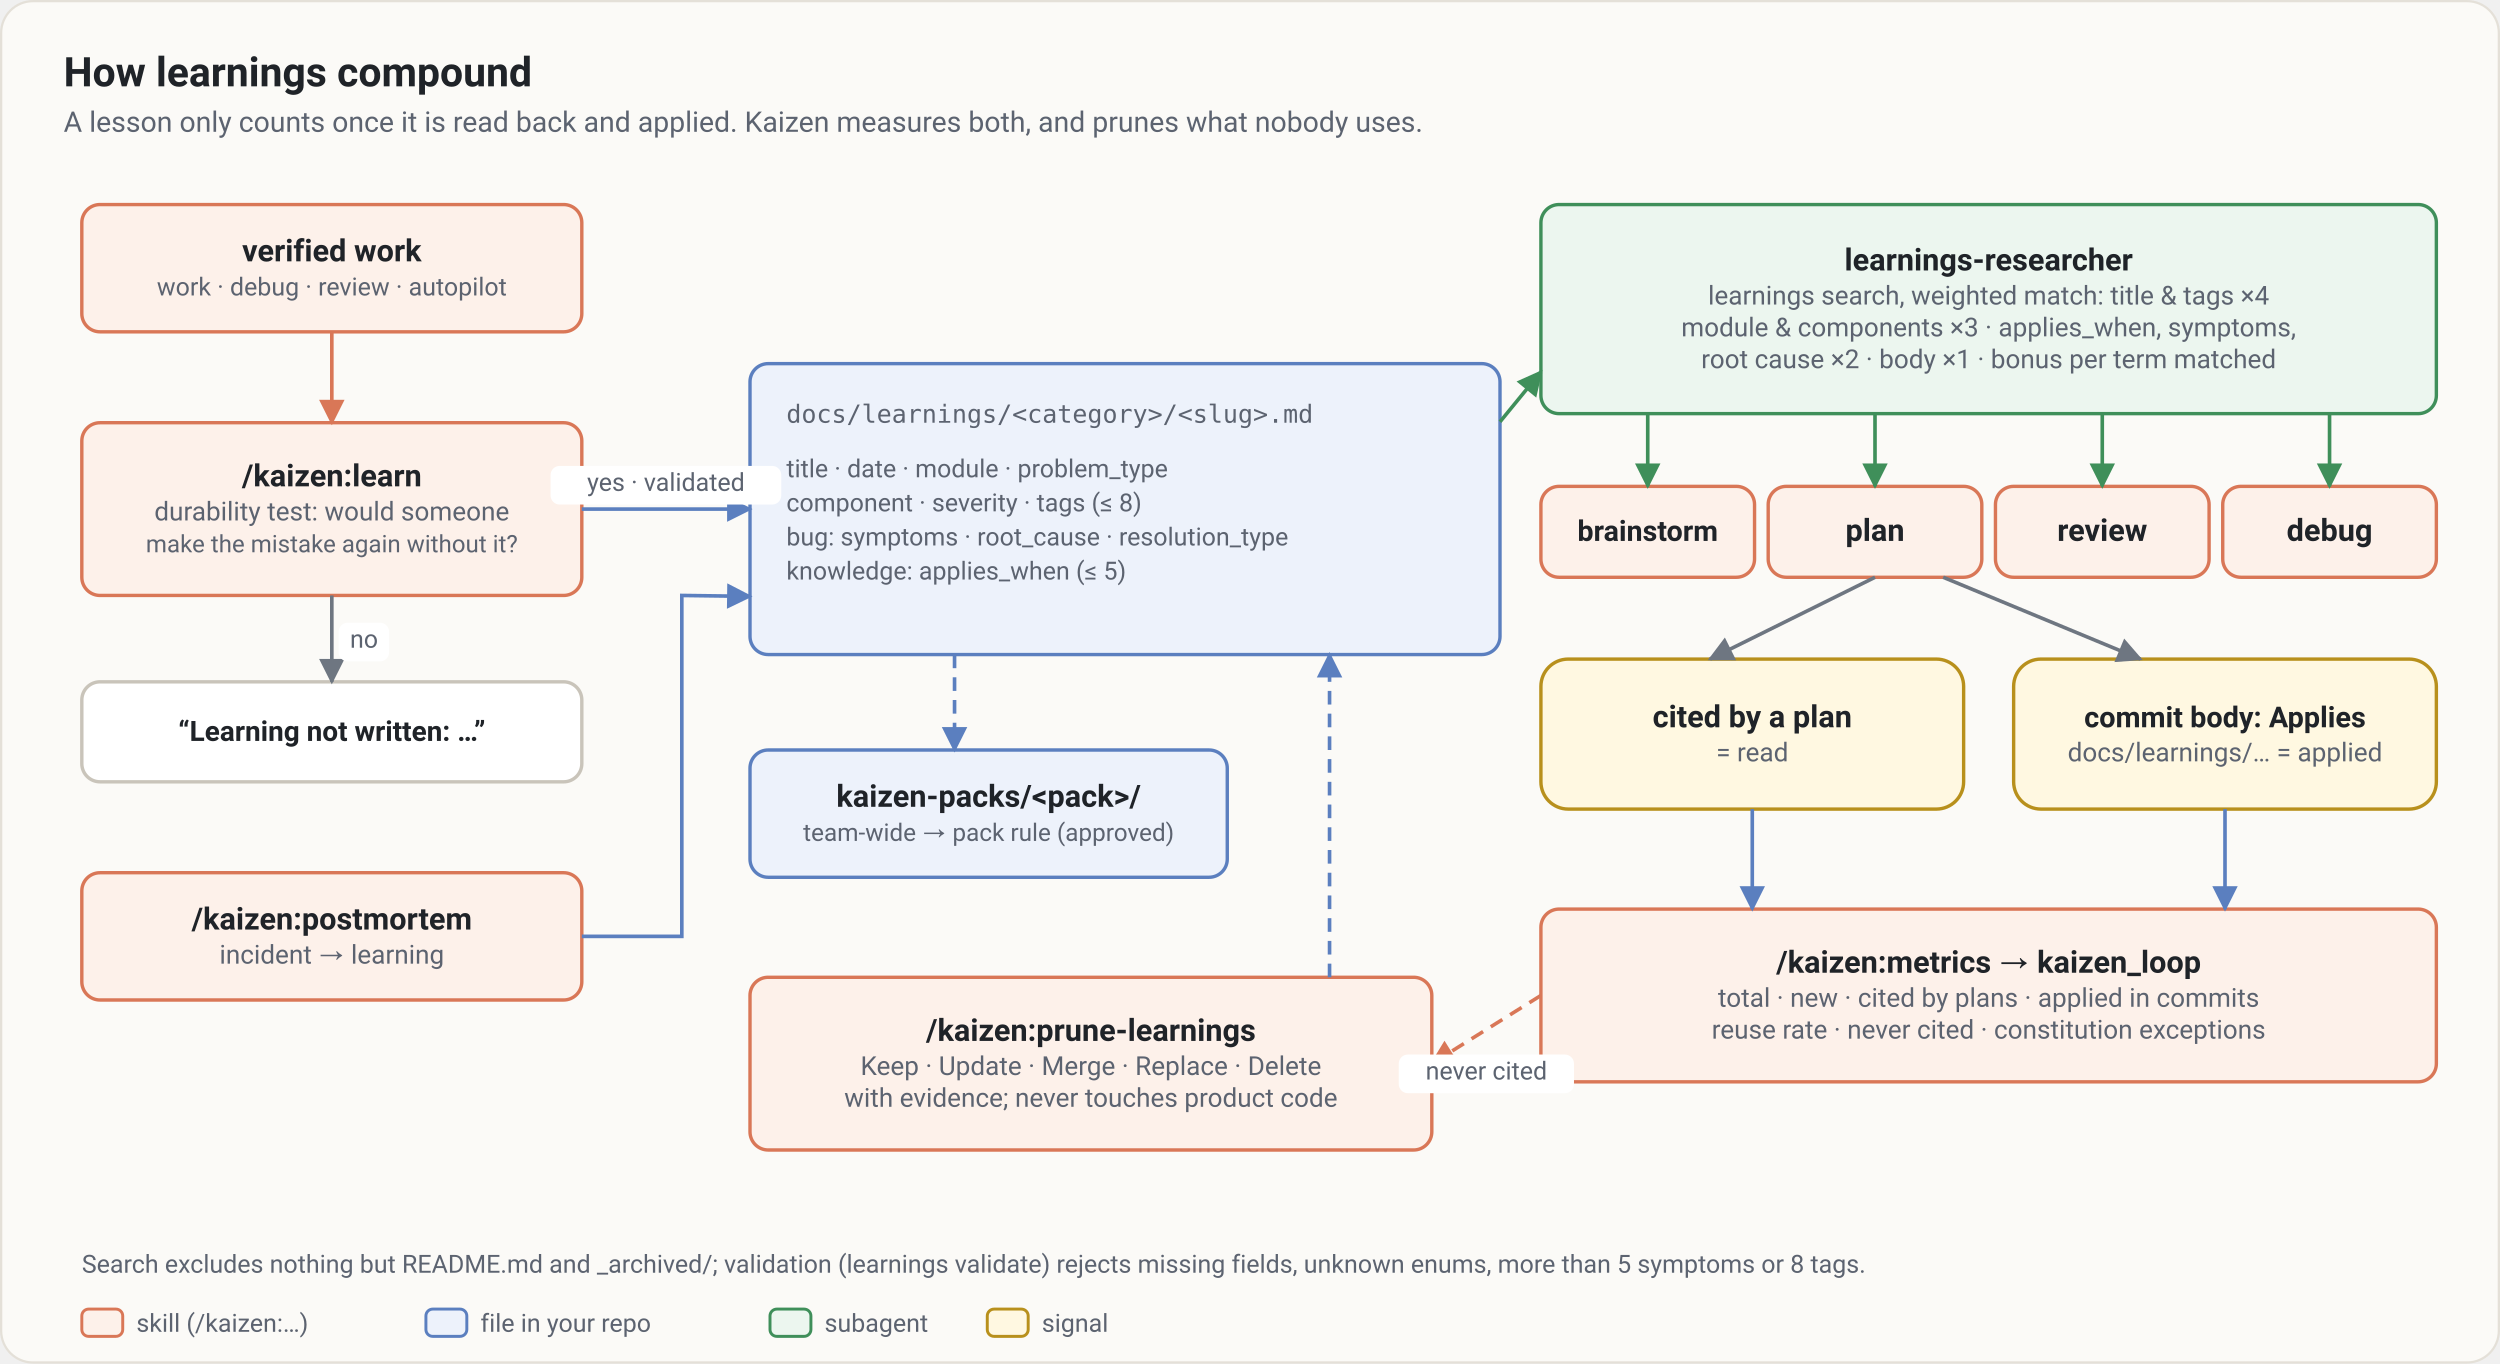
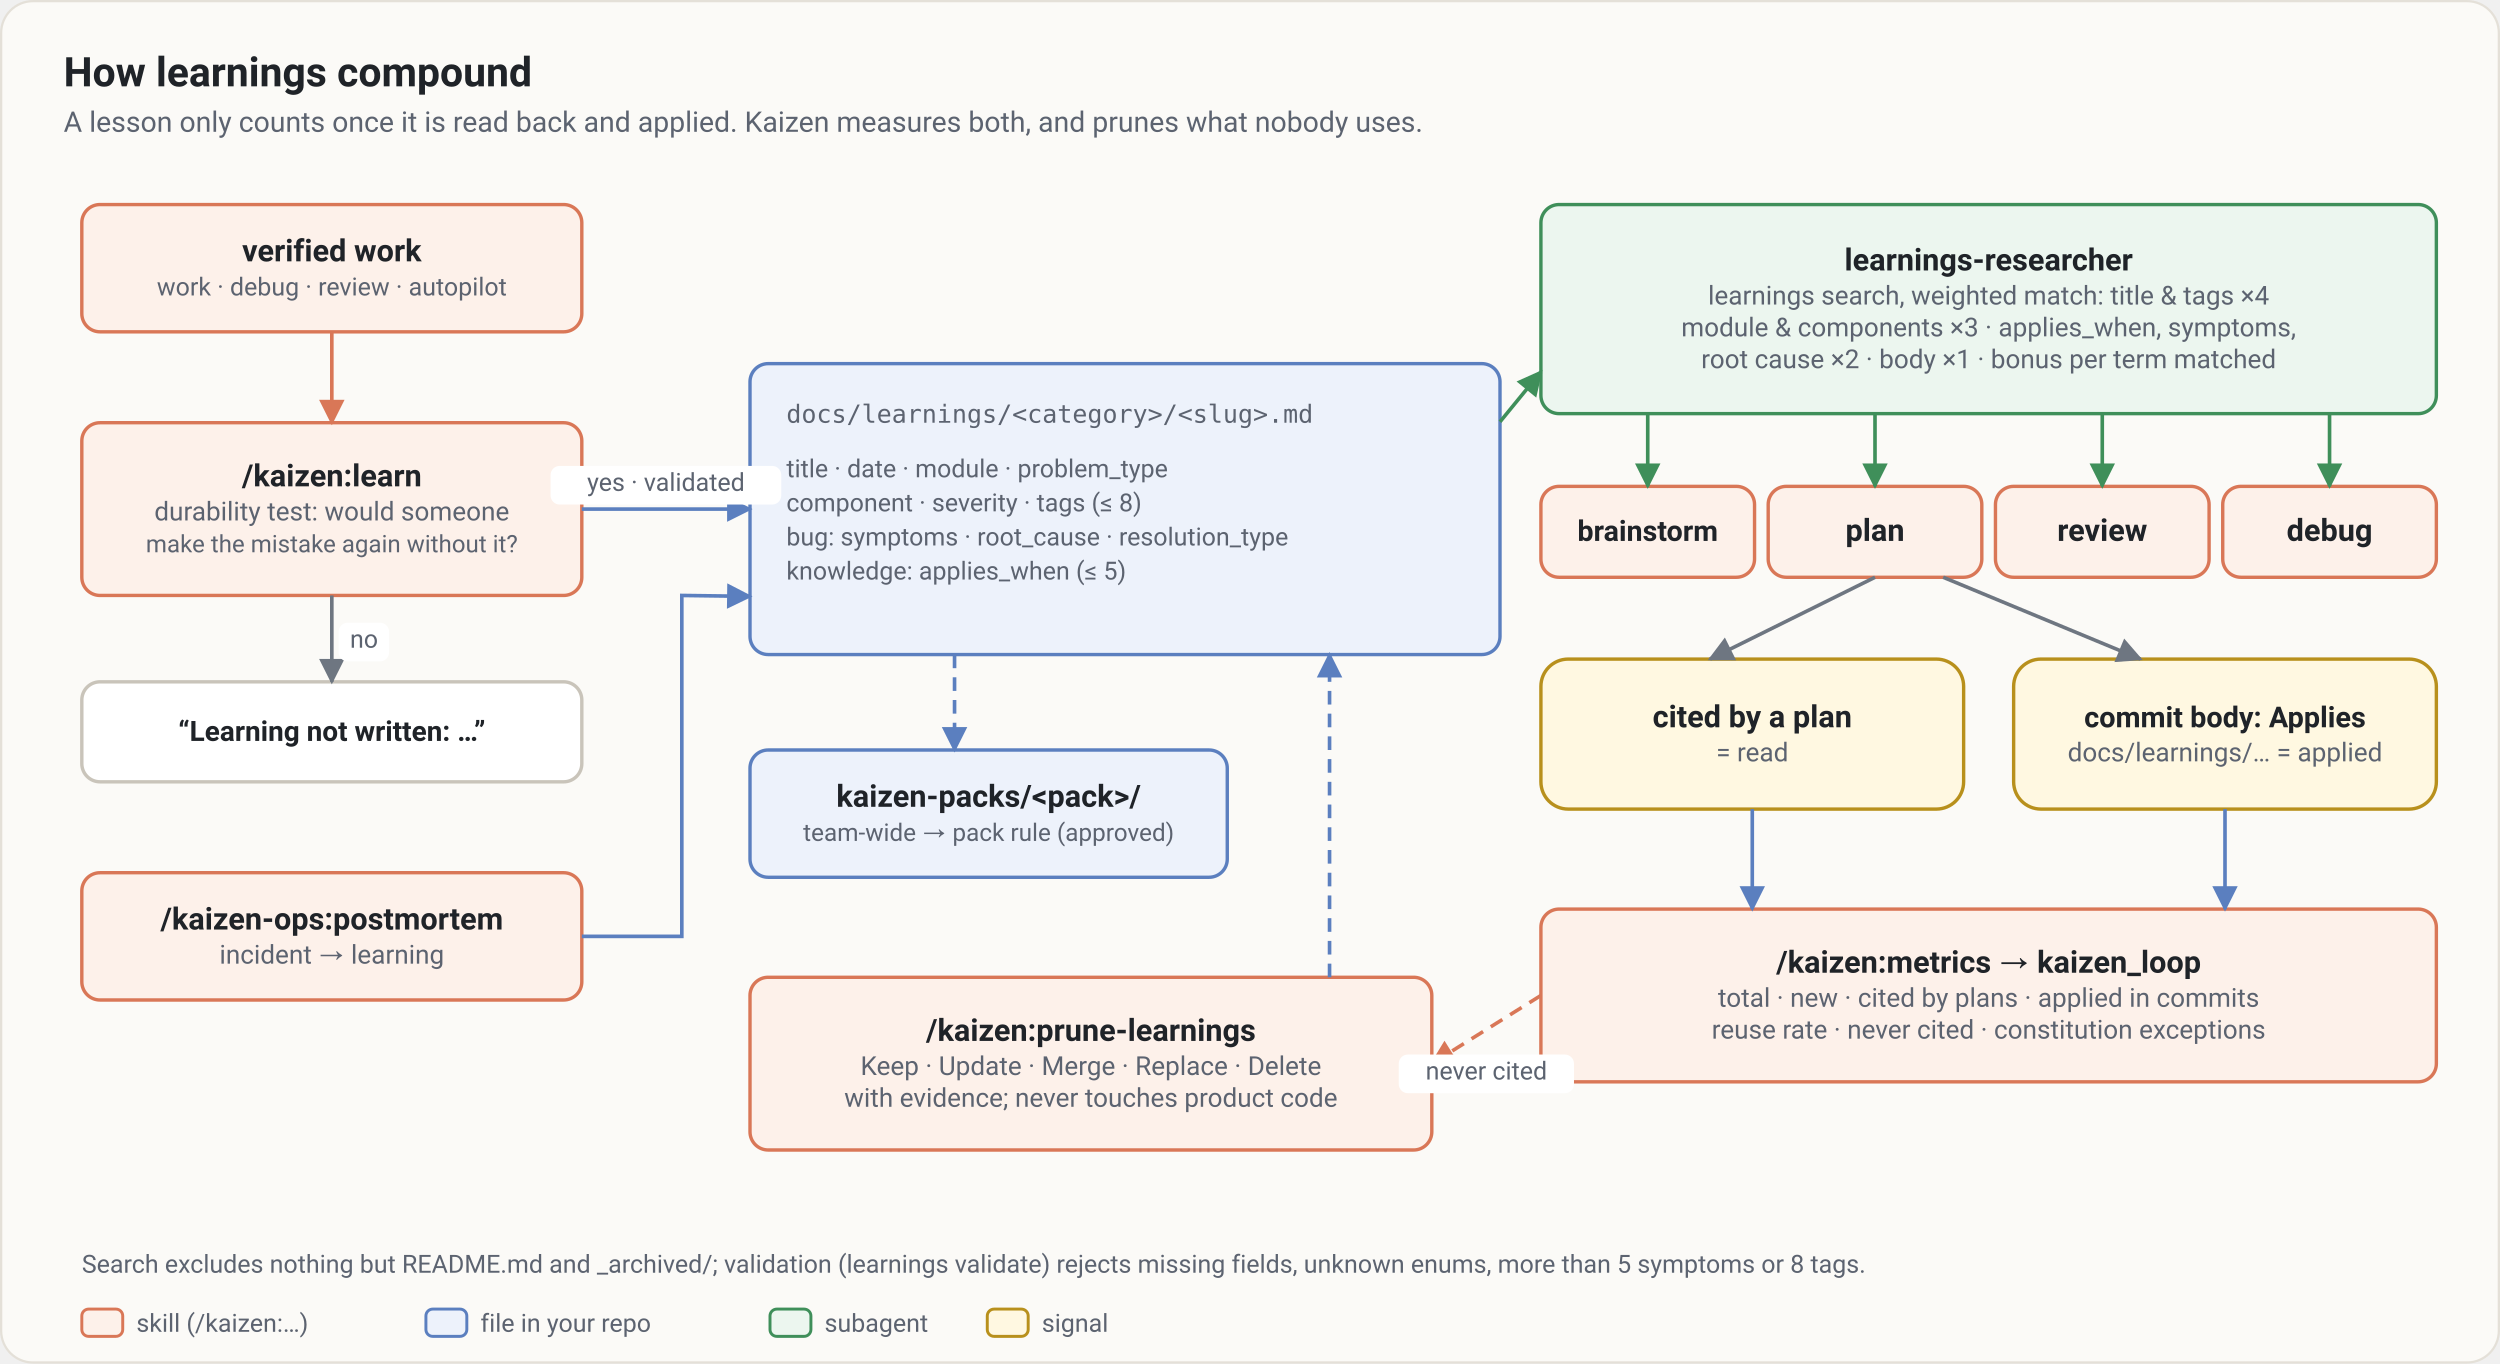
<svg xmlns="http://www.w3.org/2000/svg" width="1100" height="600" viewBox="0 0 1100 600" role="img" aria-labelledby="t d">
  <style>
  .bg { fill: #fbfaf7; stroke: #e4e0d8; }
  text { font-family: ui-sans-serif, system-ui, -apple-system, "Segoe UI", Roboto, Helvetica, Arial, sans-serif; fill: #1f2328; }
  .title { font-size: 18px; font-weight: 700; }
  .desc { font-size: 12.5px; fill: #5c6370; }
  .label { font-size: 13.5px; font-weight: 600; }
  .t12 { font-size: 12px; }
  .sub { font-size: 11.5px; fill: #5c6370; }
  .small { font-size: 11px; fill: #5c6370; }
  .edge { font-size: 11px; fill: #5c6370; }
  .mono { font-family: ui-monospace, SFMono-Regular, Menlo, Consolas, monospace; }
  .skill { fill: #fdf1ea; stroke: #d97757; }
  .artifact { fill: #edf2fb; stroke: #5b7fbf; }
  .gate { fill: #fdeeee; stroke: #c94a4a; }
  .agent { fill: #ecf6ef; stroke: #3f8f5a; }
  .outside { fill: #f3f0fa; stroke: #7a5fc0; }
  .state { fill: #fff8e1; stroke: #b8901c; }
  .plain { fill: #ffffff; stroke: #c9c4ba; }
  .region { fill: none; stroke: #b9b3a6; stroke-dasharray: 5 4; }
  .regionlabel { font-size: 11.5px; font-weight: 600; fill: #7d776b; letter-spacing: .04em; }
  .band { fill: #fff4dd; stroke: #d6a645; }
  .line { fill: none; stroke: #6e7681; stroke-width: 1.6; }
  .line.accent { stroke: #d97757; }
  .line.bad { stroke: #c94a4a; }
  .line.ok { stroke: #3f8f5a; }
  .line.blue { stroke: #5b7fbf; }
  .dashed { stroke-dasharray: 6 4; }
  .head { fill: #6e7681; }
  .head.accent { fill: #d97757; }
  .head.bad { fill: #c94a4a; }
  .head.ok { fill: #3f8f5a; }
  .head.blue { fill: #5b7fbf; }
  .pill { fill: #ffffff; stroke: none; }
  @media (prefers-color-scheme: dark) {
    .bg { fill: #161b22; stroke: #30363d; }
    text { fill: #e6edf3; }
    .desc, .sub, .small, .edge { fill: #9aa4b0; }
    .skill { fill: #3a2419; stroke: #e08b6c; }
    .artifact { fill: #1b2638; stroke: #7c9fd8; }
    .gate { fill: #3a1d1f; stroke: #e06c6c; }
    .agent { fill: #18301f; stroke: #5fb07a; }
    .outside { fill: #271f3d; stroke: #a08ae0; }
    .state { fill: #33290f; stroke: #d6b043; }
    .plain { fill: #1f2630; stroke: #4a525d; }
    .region { stroke: #5a6270; }
    .regionlabel { fill: #a39d90; }
    .band { fill: #33290f; stroke: #c99a3b; }
    .line { stroke: #9aa4b0; }
    .line.accent { stroke: #e08b6c; }
    .line.bad { stroke: #e06c6c; }
    .line.ok { stroke: #5fb07a; }
    .line.blue { stroke: #7c9fd8; }
    .head { fill: #9aa4b0; }
    .head.accent { fill: #e08b6c; }
    .head.bad { fill: #e06c6c; }
    .head.ok { fill: #5fb07a; }
    .head.blue { fill: #7c9fd8; }
    .pill { fill: #161b22; }
  }
</style>
  <defs>
    <marker id="h-default" viewBox="0 0 10 10" refX="9" refY="5" markerWidth="7" markerHeight="7" orient="auto-start-reverse">
      <path class="head" d="M0,0 L10,5 L0,10 z" />
    </marker>
    <marker id="s-default" viewBox="0 0 10 10" refX="9" refY="5" markerWidth="7" markerHeight="7" orient="auto-start-reverse">
      <path class="head" d="M0,0 L10,5 L0,10 z" />
    </marker>
    <marker id="h-accent" viewBox="0 0 10 10" refX="9" refY="5" markerWidth="7" markerHeight="7" orient="auto-start-reverse">
      <path class="head accent" d="M0,0 L10,5 L0,10 z" />
    </marker>
    <marker id="s-accent" viewBox="0 0 10 10" refX="9" refY="5" markerWidth="7" markerHeight="7" orient="auto-start-reverse">
      <path class="head accent" d="M0,0 L10,5 L0,10 z" />
    </marker>
    <marker id="h-bad" viewBox="0 0 10 10" refX="9" refY="5" markerWidth="7" markerHeight="7" orient="auto-start-reverse">
      <path class="head bad" d="M0,0 L10,5 L0,10 z" />
    </marker>
    <marker id="s-bad" viewBox="0 0 10 10" refX="9" refY="5" markerWidth="7" markerHeight="7" orient="auto-start-reverse">
      <path class="head bad" d="M0,0 L10,5 L0,10 z" />
    </marker>
    <marker id="h-ok" viewBox="0 0 10 10" refX="9" refY="5" markerWidth="7" markerHeight="7" orient="auto-start-reverse">
      <path class="head ok" d="M0,0 L10,5 L0,10 z" />
    </marker>
    <marker id="s-ok" viewBox="0 0 10 10" refX="9" refY="5" markerWidth="7" markerHeight="7" orient="auto-start-reverse">
      <path class="head ok" d="M0,0 L10,5 L0,10 z" />
    </marker>
    <marker id="h-blue" viewBox="0 0 10 10" refX="9" refY="5" markerWidth="7" markerHeight="7" orient="auto-start-reverse">
      <path class="head blue" d="M0,0 L10,5 L0,10 z" />
    </marker>
    <marker id="s-blue" viewBox="0 0 10 10" refX="9" refY="5" markerWidth="7" markerHeight="7" orient="auto-start-reverse">
      <path class="head blue" d="M0,0 L10,5 L0,10 z" />
    </marker>
  </defs>
  <rect class="bg" x="0.5" y="0.5" width="1099" height="599" rx="14" />
  <text class="title" x="28" y="38">How learnings compound</text>
  <text class="desc" x="28" y="58">A lesson only counts once it is read back and applied. Kaizen measures both, and prunes what nobody uses.</text>
  <rect class="skill" x="36" y="90" width="220" height="56" rx="8" stroke-width="1.5" />
  <text class="label" x="146" y="115" text-anchor="middle">verified work</text>
  <text class="sub" x="146" y="130" text-anchor="middle" style="font-size:11px">work · debug · review · autopilot</text>
  <rect class="skill" x="36" y="186" width="220" height="76" rx="8" stroke-width="1.5" />
  <text class="label" x="146" y="214" text-anchor="middle">/kaizen:learn</text>
  <text class="sub" x="146" y="229" text-anchor="middle">durability test: would someone</text>
  <text class="sub" x="146" y="243" text-anchor="middle" style="font-size:10.6px">make the mistake again without it?</text>
  <rect class="plain" x="36" y="300" width="220" height="44" rx="8" stroke-width="1.5" />
  <text class="label" x="146" y="326" text-anchor="middle" style="font-size:12.3px">“Learning not written: …”</text>
  <path class="line accent" d="M146,146 L146,186" marker-end="url(#h-accent)" />
  <path class="line" d="M146,262 L146,300" marker-end="url(#h-default)" />
  <rect class="pill" x="149" y="274" width="22.2" height="17" rx="4" />
  <text class="edge" x="154" y="285" text-anchor="start">no</text>
  <rect class="artifact" x="330" y="160" width="330" height="128" rx="8" stroke-width="1.5" />
  <text class="label" x="342" y="228" text-anchor="start" />
  <text class="small mono" x="346" y="186" text-anchor="start">docs/learnings/&lt;category&gt;/&lt;slug&gt;.md</text>
  <text class="small" x="346" y="210" text-anchor="start">title · date · module · problem_type</text>
  <text class="small" x="346" y="225" text-anchor="start">component · severity · tags (≤ 8)</text>
  <text class="small" x="346" y="240" text-anchor="start">bug: symptoms · root_cause · resolution_type</text>
  <text class="small" x="346" y="255" text-anchor="start">knowledge: applies_when (≤ 5)</text>
  <path class="line blue" d="M256,224 L330,224" marker-end="url(#h-blue)" />
  <rect class="pill" x="242.25" y="205" width="101.5" height="17" rx="4" />
  <text class="edge" x="293" y="216" text-anchor="middle">yes · validated</text>
  <rect class="skill" x="36" y="384" width="220" height="56" rx="8" stroke-width="1.5" />
-   <text class="label" x="146" y="409" text-anchor="middle">/kaizen:postmortem</text>
+   <text class="label" x="146" y="409" text-anchor="middle">/kaizen-ops:postmortem</text>
  <text class="sub" x="146" y="424" text-anchor="middle">incident → learning</text>
  <path class="line blue" d="M256,412 L300,412 L300,262 L330,262.4" marker-end="url(#h-blue)" />
  <rect class="artifact" x="330" y="330" width="210" height="56" rx="8" stroke-width="1.5" />
  <text class="label" x="435" y="355" text-anchor="middle">kaizen-packs/&lt;pack&gt;/</text>
  <text class="sub" x="435" y="370" text-anchor="middle" style="font-size:10.7px">team-wide → pack rule (approved)</text>
  <path class="line blue dashed" d="M420,288 L420,330" marker-end="url(#h-blue)" />
  <rect class="agent" x="678" y="90" width="394" height="92" rx="8" stroke-width="1.5" />
  <text class="label" x="875" y="119" text-anchor="middle">learnings-researcher</text>
  <text class="sub" x="875" y="134" text-anchor="middle">learnings search, weighted match: title &amp; tags ×4</text>
  <text class="sub" x="875" y="148" text-anchor="middle">module &amp; components ×3 · applies_when, symptoms,</text>
  <text class="sub" x="875" y="162" text-anchor="middle">root cause ×2 · body ×1 · bonus per term matched</text>
  <path class="line ok" d="M660,185.6 L678,163.6" marker-end="url(#h-ok)" />
  <rect class="skill" x="678" y="214" width="94" height="40" rx="8" stroke-width="1.5" />
  <text class="label" x="725" y="238" text-anchor="middle" style="font-size:12.6px">brainstorm</text>
  <rect class="skill" x="778" y="214" width="94" height="40" rx="8" stroke-width="1.5" />
  <text class="label" x="825" y="238" text-anchor="middle">plan</text>
  <rect class="skill" x="878" y="214" width="94" height="40" rx="8" stroke-width="1.5" />
  <text class="label" x="925" y="238" text-anchor="middle">review</text>
  <rect class="skill" x="978" y="214" width="94" height="40" rx="8" stroke-width="1.5" />
  <text class="label" x="1025" y="238" text-anchor="middle">debug</text>
  <path class="line ok" d="M725,182 L725,214" marker-end="url(#h-ok)" />
  <path class="line ok" d="M825,182 L825,214" marker-end="url(#h-ok)" />
  <path class="line ok" d="M925,182 L925,214" marker-end="url(#h-ok)" />
  <path class="line ok" d="M1025,182 L1025,214" marker-end="url(#h-ok)" />
  <rect class="state" x="678" y="290" width="186" height="66" rx="12" stroke-width="1.5" />
  <text class="label" x="771" y="320" text-anchor="middle">cited by a plan</text>
  <text class="sub" x="771" y="335" text-anchor="middle">= read</text>
  <rect class="state" x="886" y="290" width="186" height="66" rx="12" stroke-width="1.5" />
  <text class="label" x="979" y="320" text-anchor="middle" style="font-size:12.7px">commit body: Applies</text>
  <text class="sub" x="979" y="335" text-anchor="middle">docs/learnings/… = applied</text>
  <path class="line" d="M825,254 L752.4,290" marker-end="url(#h-default)" />
  <path class="line" d="M855,254 L941.8,290" marker-end="url(#h-default)" />
  <rect class="skill" x="678" y="400" width="394" height="76" rx="8" stroke-width="1.5" />
  <text class="label" x="875" y="428" text-anchor="middle">/kaizen:metrics → kaizen_loop</text>
  <text class="sub" x="875" y="443" text-anchor="middle">total · new · cited by plans · applied in commits</text>
  <text class="sub" x="875" y="457" text-anchor="middle">reuse rate · never cited · constitution exceptions</text>
  <path class="line blue" d="M771,356 L771,400" marker-end="url(#h-blue)" />
  <path class="line blue" d="M979,356 L979,400" marker-end="url(#h-blue)" />
  <rect class="skill" x="330" y="430" width="300" height="76" rx="8" stroke-width="1.5" />
  <text class="label" x="480" y="458" text-anchor="middle">/kaizen:prune-learnings</text>
  <text class="sub" x="480" y="473" text-anchor="middle">Keep · Update · Merge · Replace · Delete</text>
  <text class="sub" x="480" y="487" text-anchor="middle">with evidence; never touches product code</text>
  <path class="line accent dashed" d="M678,438 L630,468" marker-end="url(#h-accent)" />
  <rect class="pill" x="615.45" y="464" width="77.1" height="17" rx="4" />
  <text class="edge" x="654" y="475" text-anchor="middle">never cited</text>
  <path class="line blue dashed" d="M585,430 L585,288" marker-end="url(#h-blue)" />
  <text class="small" x="36" y="560" text-anchor="start">Search excludes nothing but README.md and _archived/; validation (learnings validate) rejects missing fields, unknown enums, more than 5 symptoms or 8 tags.</text>
  <rect class="skill" x="36" y="576" width="18" height="12" rx="3" stroke-width="1.3" />
  <text class="small" x="60" y="586">skill (/kaizen:…)</text>
  <rect class="artifact" x="187.4" y="576" width="18" height="12" rx="3" stroke-width="1.3" />
  <text class="small" x="211.4" y="586">file in your repo</text>
  <rect class="agent" x="338.8" y="576" width="18" height="12" rx="3" stroke-width="1.3" />
  <text class="small" x="362.8" y="586">subagent</text>
  <rect class="state" x="434.4" y="576" width="18" height="12" rx="3" stroke-width="1.3" />
  <text class="small" x="458.4" y="586">signal</text>
</svg>
